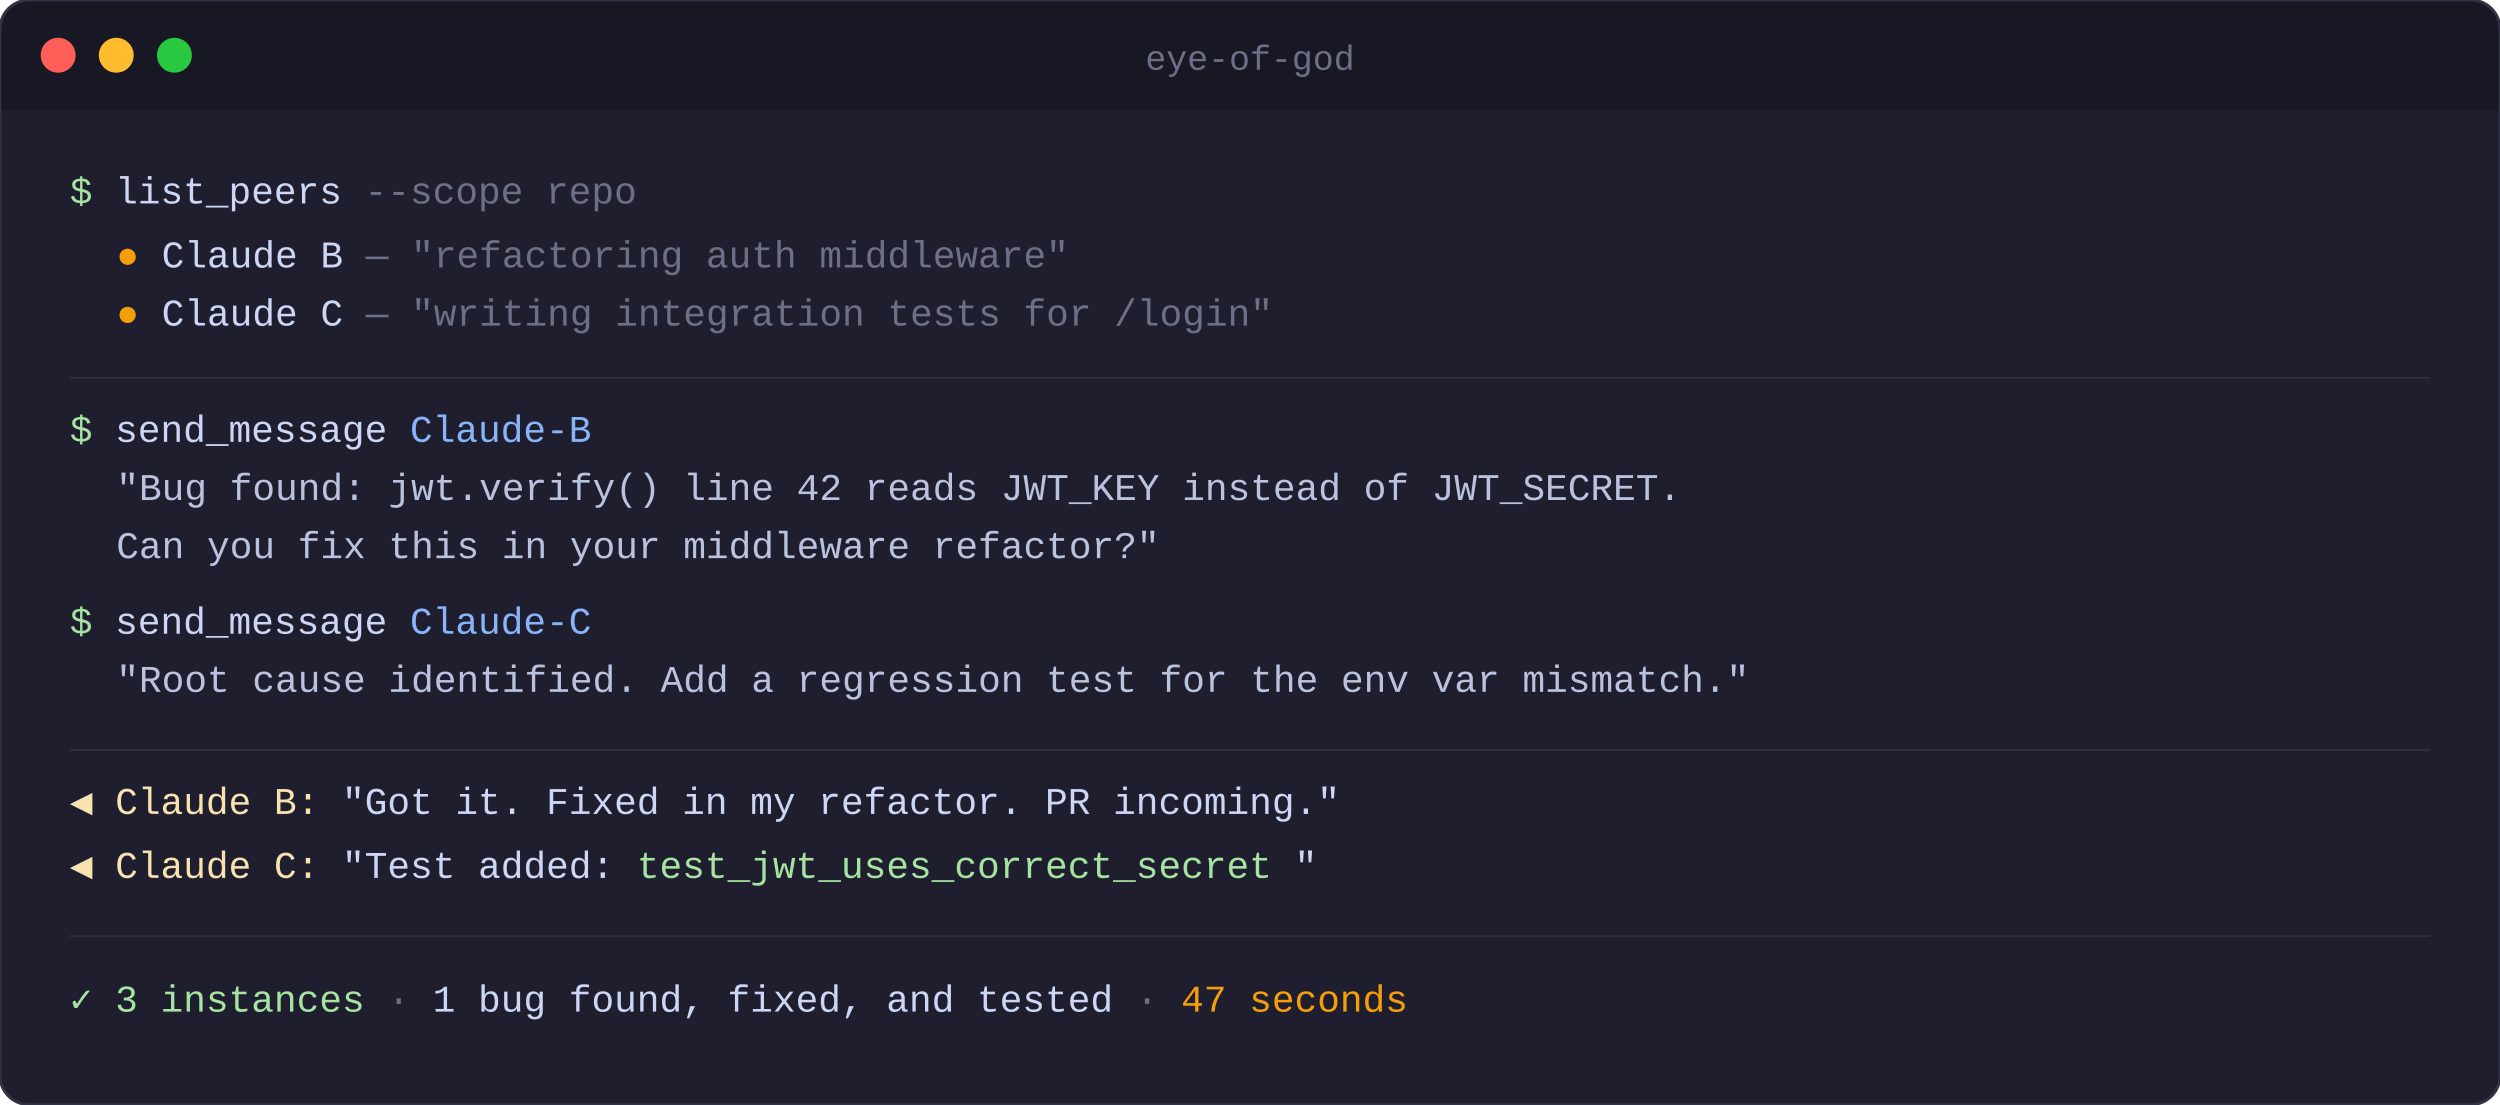
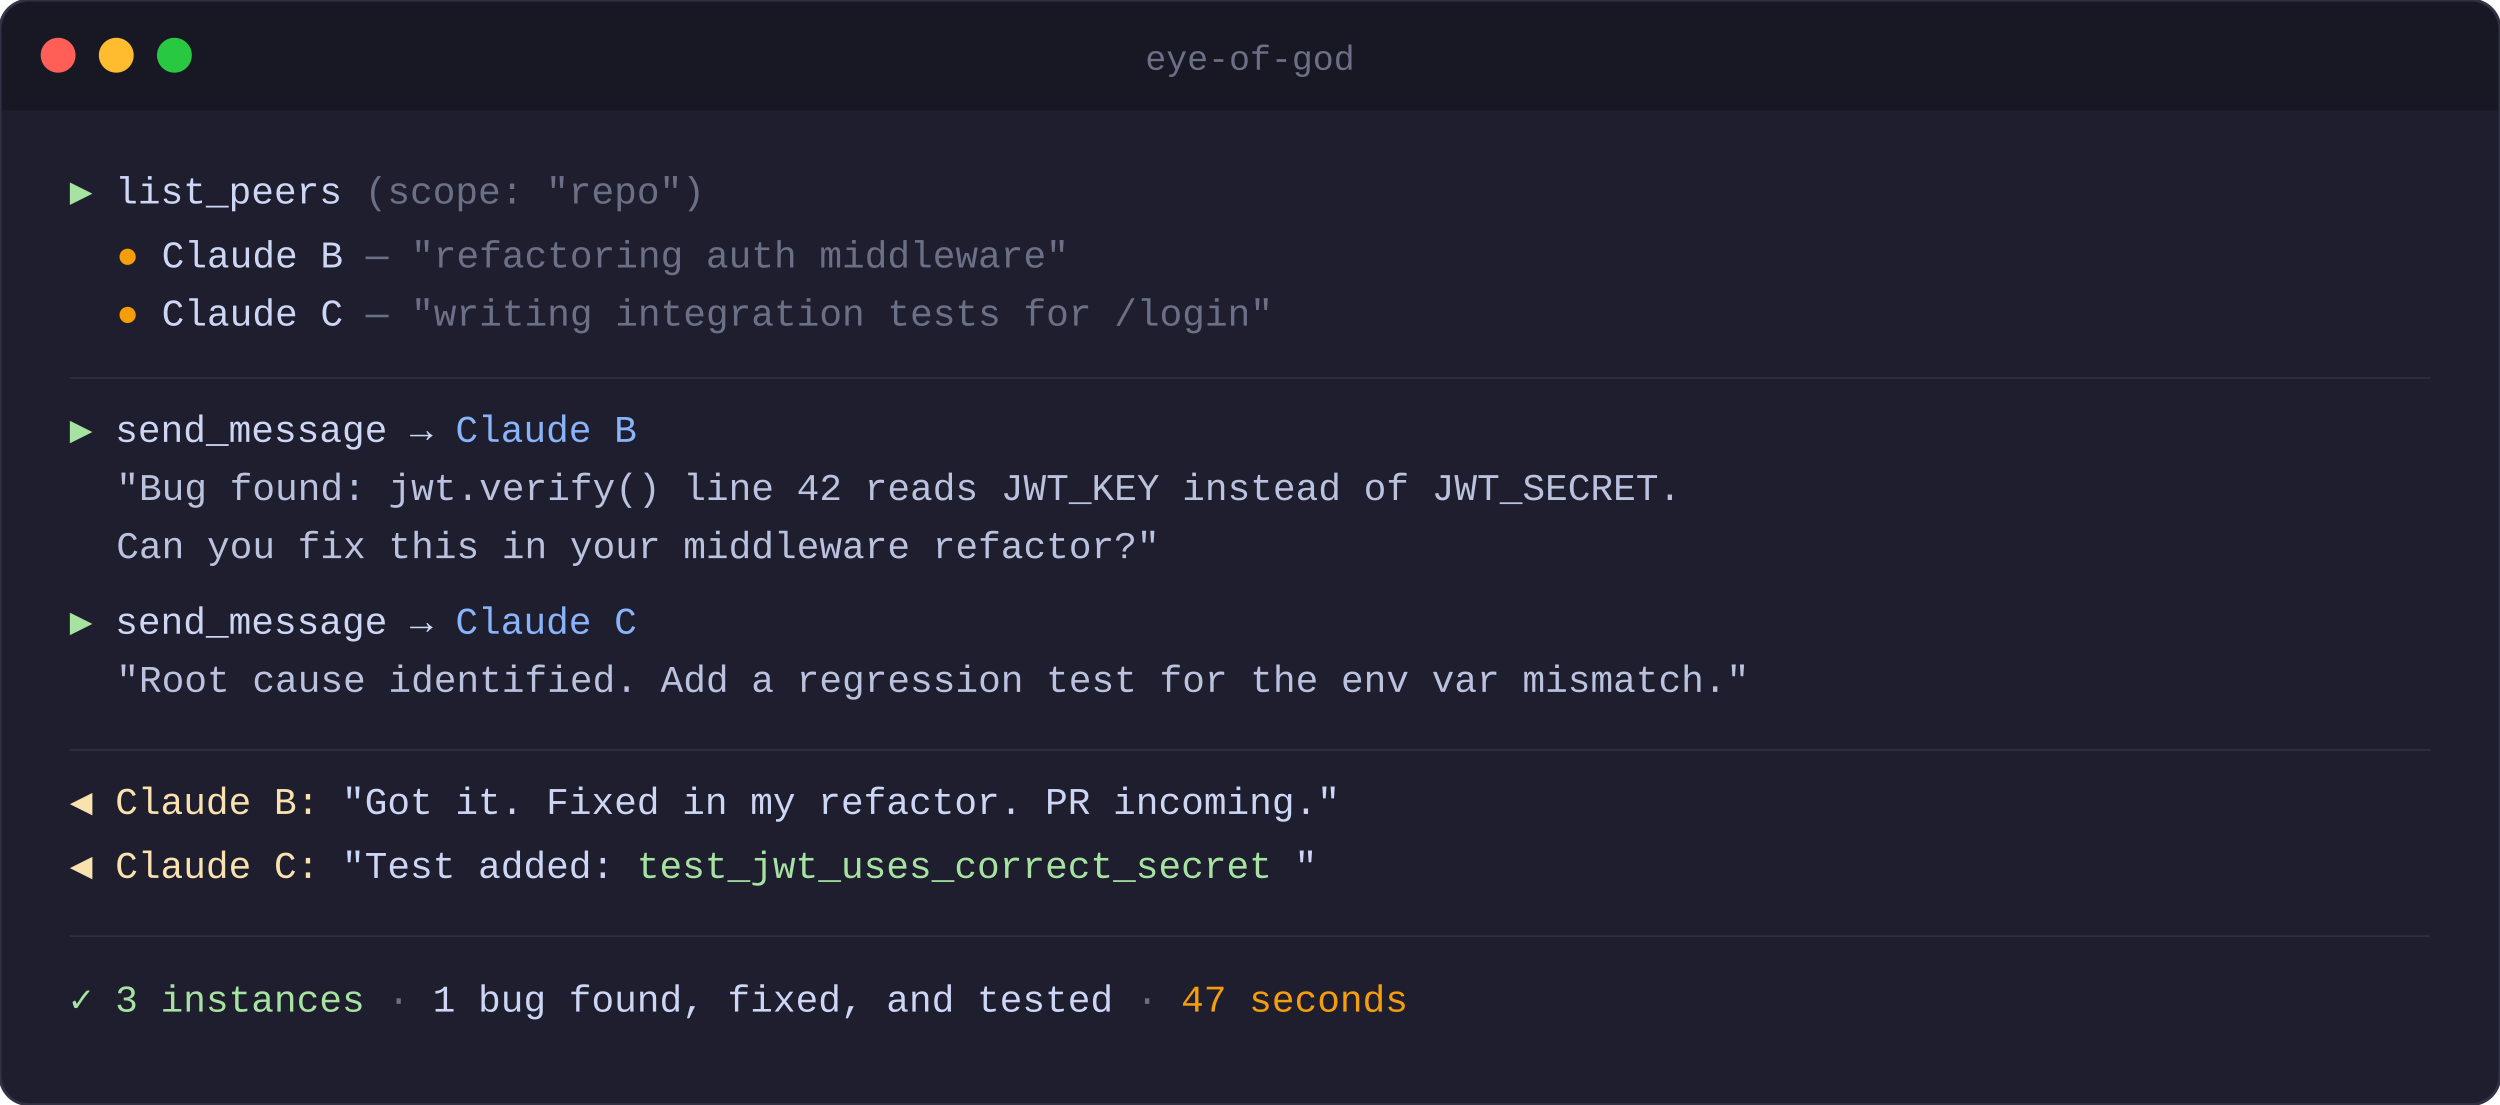
<svg xmlns="http://www.w3.org/2000/svg" width="860" height="380" viewBox="0 0 860 380" fill="none">
  <defs>
    <clipPath id="window">
      <rect width="860" height="380" rx="10" />
    </clipPath>
  </defs>
  <g clip-path="url(#window)">
    <rect width="860" height="380" rx="10" fill="#1e1e2e" />
    <rect width="860" height="38" fill="#181825" />
    <circle cx="20" cy="19" r="6" fill="#ff5f57" />
    <circle cx="40" cy="19" r="6" fill="#febc2e" />
    <circle cx="60" cy="19" r="6" fill="#28c840" />
-     <text x="430" y="24" text-anchor="middle" font-family="SF Mono, Menlo, Monaco, 'Courier New', monospace" font-size="12" fill="#6c7086">eye-of-god</text>
-     <g font-family="SF Mono, Menlo, Monaco, 'Courier New', monospace" font-size="13">
+     <text x="430" y="24" text-anchor="middle" font-family="'SF Mono', Menlo, Monaco, 'Courier New', monospace" font-size="12" fill="#6c7086">eye-of-god</text>
+     <g font-family="'SF Mono', Menlo, Monaco, 'Courier New', monospace" font-size="13">
      <text x="24" y="70">
-         <tspan fill="#a6e3a1">$</tspan>
+         <tspan fill="#a6e3a1">▶</tspan>
        <tspan fill="#cdd6f4"> list_peers </tspan>
-         <tspan fill="#6c7086">--scope repo</tspan>
+         <tspan fill="#6c7086">(scope: "repo")</tspan>
      </text>
      <text x="40" y="92" fill="#cdd6f4">
        <tspan fill="#f59e0b">●</tspan> Claude B <tspan fill="#6c7086">— "refactoring auth middleware"</tspan>
      </text>
      <text x="40" y="112" fill="#cdd6f4">
        <tspan fill="#f59e0b">●</tspan> Claude C <tspan fill="#6c7086">— "writing integration tests for /login"</tspan>
      </text>
      <line x1="24" y1="130" x2="836" y2="130" stroke="#313244" stroke-width="0.5" />
      <text x="24" y="152">
-         <tspan fill="#a6e3a1">$</tspan>
-         <tspan fill="#cdd6f4"> send_message </tspan>
-         <tspan fill="#89b4fa">Claude-B</tspan>
+         <tspan fill="#a6e3a1">▶</tspan>
+         <tspan fill="#cdd6f4"> send_message → </tspan>
+         <tspan fill="#89b4fa">Claude B</tspan>
      </text>
      <text x="40" y="172" fill="#bac2de">"Bug found: jwt.verify() line 42 reads JWT_KEY instead of JWT_SECRET.</text>
      <text x="40" y="192" fill="#bac2de"> Can you fix this in your middleware refactor?"</text>
      <text x="24" y="218">
-         <tspan fill="#a6e3a1">$</tspan>
-         <tspan fill="#cdd6f4"> send_message </tspan>
-         <tspan fill="#89b4fa">Claude-C</tspan>
+         <tspan fill="#a6e3a1">▶</tspan>
+         <tspan fill="#cdd6f4"> send_message → </tspan>
+         <tspan fill="#89b4fa">Claude C</tspan>
      </text>
      <text x="40" y="238" fill="#bac2de">"Root cause identified. Add a regression test for the env var mismatch."</text>
      <line x1="24" y1="258" x2="836" y2="258" stroke="#313244" stroke-width="0.5" />
      <text x="24" y="280">
        <tspan fill="#f9e2af">◀</tspan>
        <tspan fill="#f9e2af"> Claude B: </tspan>
        <tspan fill="#cdd6f4">"Got it. Fixed in my refactor. PR incoming."</tspan>
      </text>
      <text x="24" y="302">
        <tspan fill="#f9e2af">◀</tspan>
        <tspan fill="#f9e2af"> Claude C: </tspan>
        <tspan fill="#cdd6f4">"Test added: </tspan>
        <tspan fill="#a6e3a1">test_jwt_uses_correct_secret</tspan>
        <tspan fill="#cdd6f4">"</tspan>
      </text>
      <line x1="24" y1="322" x2="836" y2="322" stroke="#313244" stroke-width="0.5" />
      <text x="24" y="348">
        <tspan fill="#a6e3a1">✓</tspan>
        <tspan fill="#a6e3a1"> 3 instances</tspan>
        <tspan fill="#6c7086"> · </tspan>
        <tspan fill="#cdd6f4">1 bug found, fixed, and tested</tspan>
        <tspan fill="#6c7086"> · </tspan>
        <tspan fill="#f59e0b">47 seconds</tspan>
      </text>
    </g>
  </g>
  <rect width="860" height="380" rx="10" stroke="#313244" stroke-width="1" fill="none" />
</svg>
